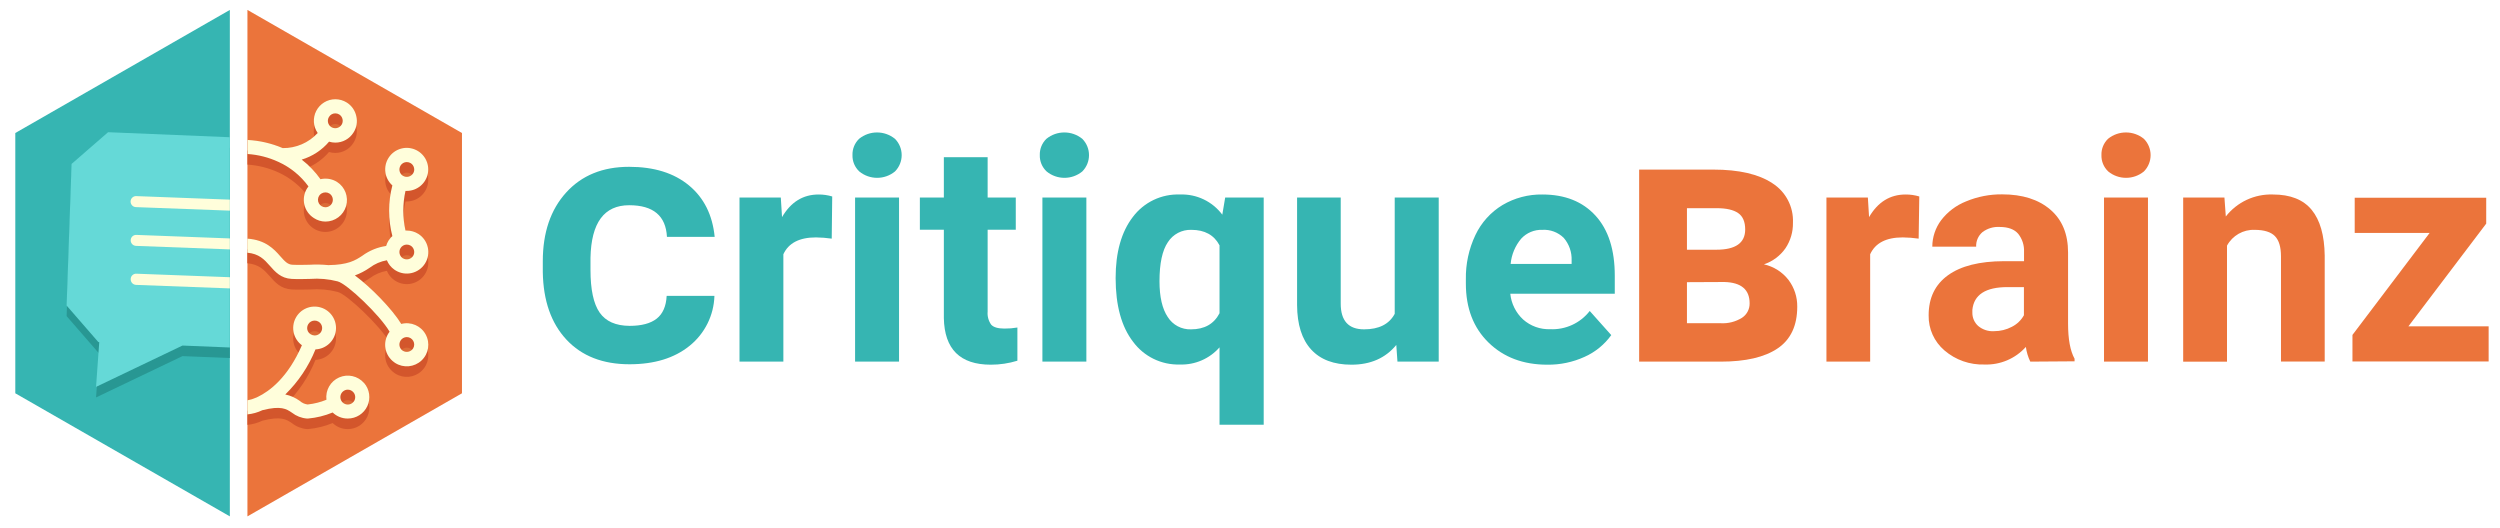
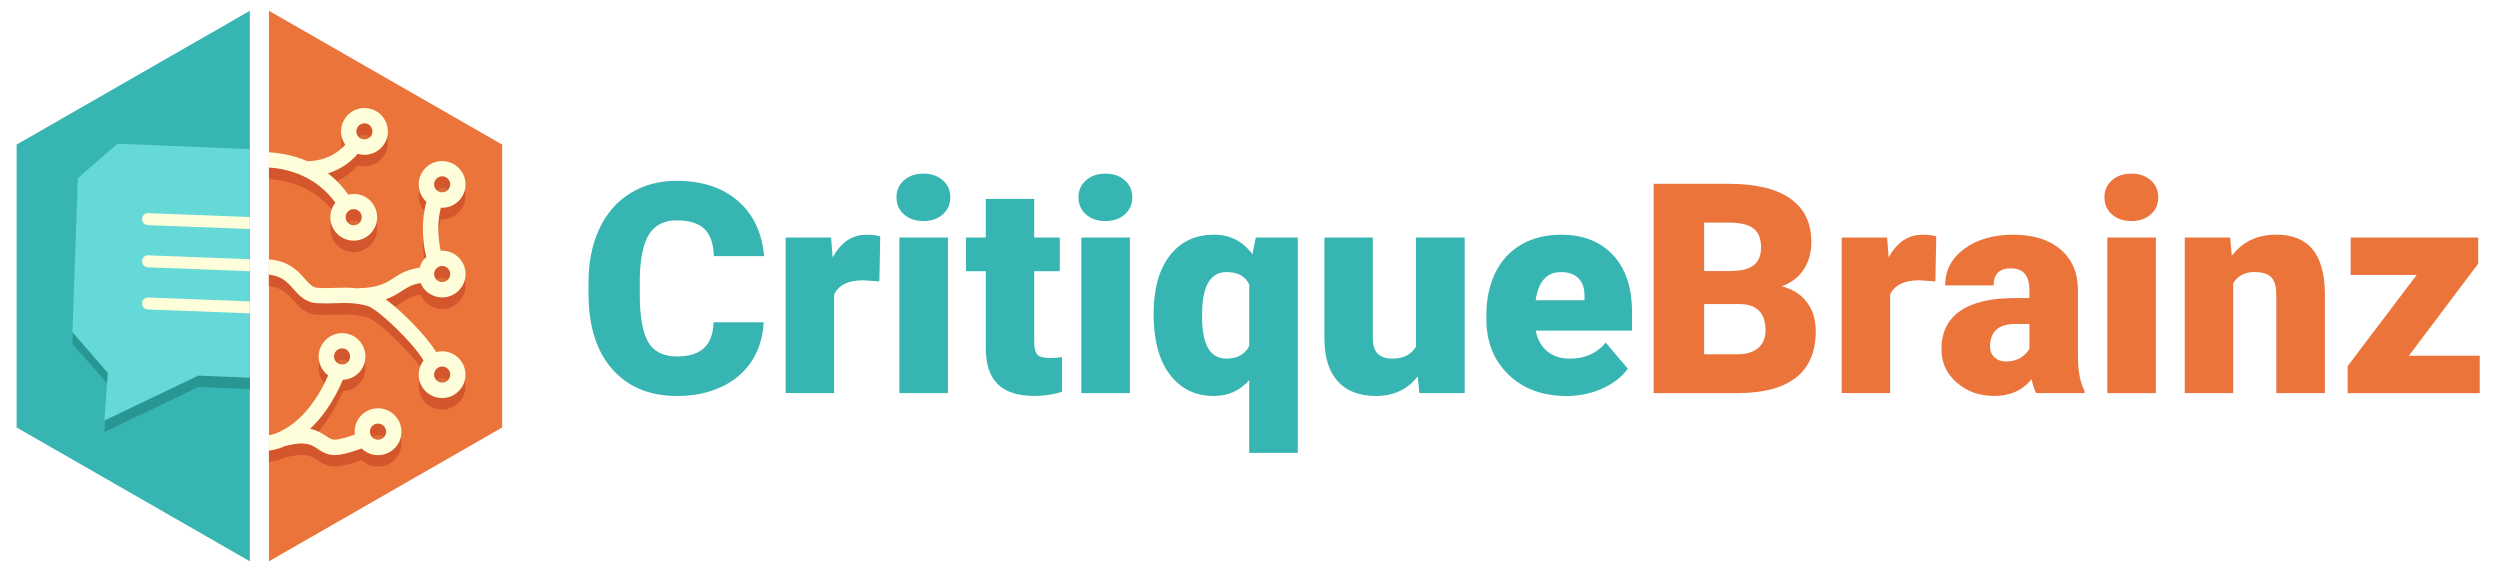
- <svg xmlns="http://www.w3.org/2000/svg" viewBox="0 0 710.81 150">
+ <svg xmlns="http://www.w3.org/2000/svg" viewBox="0 0 653.94 150">
  <defs>
-     <style>.cls-1{isolation:isolate;}.cls-2{fill:#eb743b;}.cls-3{fill:#36b5b2;}.cls-4{fill:#289793;}.cls-5{fill:#65d9d7;}.cls-6{fill:#fffedb;}.cls-7{mix-blend-mode:multiply;opacity:0.07;}.cls-8{fill:#d3562c;}</style>
+     <style>.b{mix-blend-mode:multiply;opacity:.07;}.c{isolation:isolate;}.d{fill:#fffedb;}.e{fill:#289793;}.f{fill:#36b5b2;}.g{fill:#65d9d7;}.h{fill:#d3562c;}.i{fill:#eb743b;}</style>
  </defs>
-   <g class="cls-1">
-     <g id="Layer_1" data-name="Layer 1">
-       <polygon class="cls-2" points="70.35 2.82 70.35 146.82 131.35 111.82 131.35 37.82 70.35 2.82" />
-       <polygon class="cls-3" points="65.35 2.82 4.35 37.82 4.35 111.82 65.35 146.82 65.35 2.82" />
-       <polygon class="cls-4" points="20.35 49.61 18.94 89.88 27.96 100.26 28.22 100.27 27.31 113 51.88 101.25 65.35 101.8 65.35 42.02 30.73 40.59 20.35 49.61" />
-       <polygon class="cls-5" points="20.35 46.61 18.94 86.88 27.96 97.26 28.22 97.27 27.31 110 51.88 98.25 65.35 98.8 65.35 39.02 30.73 37.59 20.35 46.61" />
-       <path class="cls-6" d="M38.73,55.75a1.57,1.57,0,0,0-.06,3.14l26.68,1V56.76l-26.56-1Z" />
-       <path class="cls-6" d="M37.16,68.29a1.57,1.57,0,0,0,1.51,1.62l26.68,1V67.79l-26.56-1A1.54,1.54,0,0,0,37.16,68.29Z" />
-       <path class="cls-6" d="M37.16,79.32A1.59,1.59,0,0,0,38.67,81l26.68,1V78.82l-26.56-1A1.54,1.54,0,0,0,37.16,79.32Z" />
-       <g class="cls-7">
-         <path d="M87.66,94.56a2.08,2.08,0,0,1,1.82-1,2.11,2.11,0,1,1,0,4.22,2.13,2.13,0,0,1-2-1.59A2.13,2.13,0,0,1,87.66,94.56Zm12.6,22.36a2.11,2.11,0,1,1-1.38-3.72,2.11,2.11,0,0,1,2.11,2.28A2.08,2.08,0,0,1,100.26,116.92Z" />
-         <path d="M79.36,48.43l.21,0Z" />
-         <path d="M90.73,58.08a2,2,0,0,1,.68-.66,2.12,2.12,0,0,1,2.24,0,2.12,2.12,0,0,1-1.13,3.91A2.07,2.07,0,0,1,91.39,61,2.13,2.13,0,0,1,90.73,58.08Zm6.38-20.19a2.15,2.15,0,0,1-2.91.66l-.09-.07a2.11,2.11,0,0,1,1.22-3.83,2.16,2.16,0,0,1,1.13.33,2.11,2.11,0,0,1,.65,2.91Z" />
-         <path d="M113.88,49.49a2.1,2.1,0,0,1,1.78-1,2.12,2.12,0,0,1,1.79,3.24,2.15,2.15,0,0,1-2.92.65l-.09-.06A2.11,2.11,0,0,1,113.88,49.49Zm0,23.46a2.1,2.1,0,0,1,1.78-1,2.16,2.16,0,0,1,1.13.33,2.12,2.12,0,0,1,.66,2.91,2.15,2.15,0,0,1-2.92.66l-.09-.07A2.1,2.1,0,0,1,113.88,73Zm0,26.31a2.08,2.08,0,0,1,1.78-1,2.15,2.15,0,0,1,1.13.32,2.11,2.11,0,0,1,.93,1.33,2.07,2.07,0,0,1-.27,1.59,2.15,2.15,0,0,1-2.92.65l-.09-.06A2.11,2.11,0,0,1,113.88,99.26Z" />
-         <path d="M103.53,108.93a6.12,6.12,0,0,0-10.72,4.73A19.62,19.62,0,0,1,87.48,115a4,4,0,0,1-2.22-1,10.7,10.7,0,0,0-4.15-1.84A37.62,37.62,0,0,0,89.7,99.34a6.09,6.09,0,1,0-3.86-1.18c-4,9.22-9.22,13.08-12.57,14.69a2,2,0,0,0-.36.17,10.91,10.91,0,0,1-2.56.8v4a12.63,12.63,0,0,0,4.25-1.19c5.35-1.36,6.84-.35,8.41.71A7.94,7.94,0,0,0,87.27,119h.31a23.61,23.61,0,0,0,7-1.72A6.12,6.12,0,0,0,98.89,119h0a6.11,6.11,0,0,0,4.64-10.1ZM87.66,92.15a2.1,2.1,0,0,1,1.82-1,2,2,0,0,1,1.07.3,2.11,2.11,0,0,1-1.08,3.93,2.17,2.17,0,0,1-1.08-.3,2.09,2.09,0,0,1-1-1.3A2.14,2.14,0,0,1,87.66,92.15Zm12.6,22.36a2.09,2.09,0,0,1-1.37.51,2.11,2.11,0,0,1-1.38-3.71,2.06,2.06,0,0,1,1.37-.52,2.11,2.11,0,0,1,1.61.75,2.07,2.07,0,0,1,.5,1.53A2,2,0,0,1,100.26,114.51Z" />
-         <path d="M79.36,46l.21,0Z" />
-         <path d="M101.3,33a6.06,6.06,0,0,0-2.7-3.85,6.19,6.19,0,0,0-3.27-.94,6.12,6.12,0,0,0-5,9.61,13.35,13.35,0,0,1-9.94,4.29,29.44,29.44,0,0,0-10-2.32v4A24.65,24.65,0,0,1,79.1,46h0a21.58,21.58,0,0,1,8.6,7c-.13.17-.26.35-.38.54A6.14,6.14,0,0,0,89.25,62a6,6,0,0,0,3.27,1,6.12,6.12,0,0,0,3.27-11.3,6.22,6.22,0,0,0-4.67-.75,26,26,0,0,0-5.34-5.57,16.38,16.38,0,0,0,7.78-5.1,6.17,6.17,0,0,0,1.77.27,6.09,6.09,0,0,0,5.17-2.85A6,6,0,0,0,101.3,33ZM90.73,55.67a2.15,2.15,0,0,1,.68-.66,2.17,2.17,0,0,1,1.12-.31,2.09,2.09,0,0,1,1.12.32,2.12,2.12,0,0,1-1.13,3.91,2.13,2.13,0,0,1-1.79-3.26Zm6.38-20.18a2.14,2.14,0,0,1-2.91.65l-.09-.06a2.1,2.1,0,0,1-.56-2.85,2.07,2.07,0,0,1,1.78-1,2.15,2.15,0,0,1,1.13.32,2.11,2.11,0,0,1,.93,1.33A2.08,2.08,0,0,1,97.11,35.49Z" />
-         <path d="M110,74a6,6,0,0,0,2.11,2.65l.28.19a6.12,6.12,0,1,0,6.54-10.35,6.19,6.19,0,0,0-3.27-.94l-.37,0a25.82,25.82,0,0,1,0-11.27l.34,0a6.12,6.12,0,1,0-4.15-1.63l.08.06a28.64,28.64,0,0,0,0,14.42c-.14.13-.29.25-.43.4a6.58,6.58,0,0,0-.63.82,6,6,0,0,0-.71,1.58A15.16,15.16,0,0,0,103,72.72c-2,1.32-4,2.57-9.64,2.66A32.72,32.72,0,0,0,88,75.27c-1.43,0-2.91.1-4.85,0-1.33-.07-2.1-.88-3.46-2.42-1.8-2.06-4.22-4.65-9.37-5v4c3.3.3,4.8,1.89,6.36,3.67s3.18,3.62,6.26,3.78c2.11.12,3.76,0,5.2,0A24.15,24.15,0,0,1,96,80c2.61.64,12.1,9.67,14.77,14.32-.1.14-.22.28-.31.43a6.1,6.1,0,0,0,1.62,8.25l.28.2a6.13,6.13,0,1,0,1.73-11.1c-2.56-4.19-8.65-10.46-13.19-13.79a18.42,18.42,0,0,0,4.21-2.19A11.39,11.39,0,0,1,110,74Zm3.88-26.92a2.08,2.08,0,0,1,1.78-1,2.15,2.15,0,0,1,1.13.32,2.09,2.09,0,0,1,.93,1.33,2,2,0,0,1-.27,1.58,2.14,2.14,0,0,1-2.92.66l-.09-.06A2.11,2.11,0,0,1,113.88,47.09Zm0,23.46a2.08,2.08,0,0,1,1.78-1,2.15,2.15,0,0,1,1.13.32,2.11,2.11,0,0,1,.93,1.33,2.07,2.07,0,0,1-.27,1.59,2.15,2.15,0,0,1-2.92.65l-.09-.06A2.11,2.11,0,0,1,113.88,70.55Zm0,26.3a2.1,2.1,0,0,1,1.78-1,2.12,2.12,0,0,1,1.79,3.24,2.15,2.15,0,0,1-2.92.65l-.09-.06A2.1,2.1,0,0,1,113.88,96.85Z" />
+   <g class="c">
+     <g id="a">
+       <g>
+         <g>
+           <polygon class="i" points="70.35 2.82 70.35 146.82 131.35 111.82 131.35 37.82 70.35 2.82" />
+           <polygon class="f" points="65.35 2.82 4.35 37.82 4.35 111.82 65.35 146.82 65.35 2.82" />
+           <g>
+             <polygon class="e" points="20.35 49.61 18.94 89.88 27.96 100.26 28.22 100.27 27.31 113 51.88 101.25 65.35 101.8 65.35 42.01 30.73 40.59 20.35 49.61" />
+             <polygon class="g" points="20.35 46.61 18.94 86.88 27.96 97.26 28.22 97.27 27.31 110 51.88 98.25 65.35 98.8 65.35 39.01 30.73 37.59 20.35 46.61" />
+           </g>
+           <g>
+             <path class="d" d="M38.73,55.75c-.84,0-1.54,.66-1.57,1.51-.03,.87,.64,1.6,1.51,1.63l26.68,1.02v-3.14l-26.56-1.01s-.04,0-.06,0Z" />
+             <path class="d" d="M37.16,68.29c-.03,.87,.64,1.6,1.51,1.63l26.68,1.02v-3.14l-26.56-1.01c-.9-.05-1.59,.64-1.63,1.51Z" />
+             <path class="d" d="M37.16,79.32c-.03,.87,.64,1.6,1.51,1.63l26.68,1.02v-3.14l-26.56-1.01c-.9-.05-1.59,.64-1.63,1.51Z" />
+           </g>
+           <g>
+             <g class="b">
+               <path d="M87.66,94.56c.39-.64,1.07-1.03,1.82-1.03,.38,0,.75,.1,1.08,.3,1,.6,1.33,1.9,.74,2.9-.38,.65-1.06,1.03-1.82,1.03-.38,0-.75-.1-1.08-.3-.48-.29-.83-.75-.96-1.29-.14-.55-.06-1.12,.23-1.6Zm12.6,22.36c-.49,.42-1.02,.51-1.37,.51-.62,0-1.21-.27-1.61-.73-.76-.88-.65-2.22,.23-2.98,.49-.42,1.02-.51,1.37-.51,.62,0,1.2,.27,1.61,.74,.37,.43,.55,.98,.5,1.54-.04,.56-.3,1.07-.73,1.44Z" />
+               <path d="M79.36,48.43c.07,.02,.14,.03,.21,.05-.07-.01-.14-.03-.21-.05Z" />
+               <path d="M90.73,58.08c.17-.27,.39-.49,.67-.66,.33-.21,.72-.32,1.12-.32s.79,.11,1.12,.32c.99,.63,1.28,1.94,.66,2.92-.39,.62-1.06,.99-1.79,.99-.4,0-.79-.11-1.12-.33-.98-.62-1.28-1.94-.66-2.92Zm6.38-20.19c-.6,.95-1.94,1.27-2.91,.65l-.1-.06c-.91-.65-1.16-1.9-.56-2.85,.39-.61,1.05-.98,1.78-.98,.4,0,.79,.11,1.12,.33,.48,.3,.81,.78,.94,1.33,.12,.55,.03,1.11-.28,1.58Z" />
+               <path d="M113.88,49.49c.39-.61,1.05-.98,1.78-.98,.4,0,.79,.11,1.12,.33,.48,.3,.81,.78,.94,1.33,.12,.55,.02,1.11-.28,1.58-.6,.95-1.94,1.27-2.91,.65l-.09-.06c-.92-.65-1.16-1.9-.56-2.85Zm0,23.46c.39-.61,1.05-.98,1.78-.98,.4,0,.79,.11,1.12,.33,.48,.3,.81,.77,.94,1.33,.12,.55,.02,1.11-.28,1.58-.6,.95-1.94,1.27-2.91,.65l-.09-.06c-.92-.65-1.16-1.9-.56-2.85Zm0,26.3c.39-.61,1.05-.98,1.78-.98,.4,0,.79,.11,1.12,.33,.48,.3,.81,.78,.94,1.33,.12,.55,.02,1.11-.28,1.58-.6,.95-1.94,1.27-2.91,.65l-.09-.06c-.92-.65-1.16-1.9-.56-2.85Z" />
+               <path d="M103.53,108.93c-1.17-1.36-2.86-2.14-4.65-2.14-1.46,0-2.88,.53-3.98,1.48-1.61,1.38-2.33,3.43-2.09,5.4-1.95,.7-4.26,1.37-5.33,1.33-.82-.04-1.3-.35-2.22-.97-1.17-.79-2.42-1.51-4.15-1.85,2.94-2.76,6.01-6.83,8.58-12.83,2.06-.08,3.98-1.19,5.04-2.97,1.72-2.9,.77-6.66-2.12-8.39-.95-.57-2.03-.86-3.13-.86-2.15,0-4.16,1.14-5.26,2.99-.84,1.41-1.08,3.05-.68,4.64,.35,1.39,1.16,2.59,2.3,3.43-4.05,9.22-9.22,13.08-12.57,14.68-.13,.04-.25,.1-.36,.17-1.19,.53-2.05,.7-2.56,.81v4c.28-.03,1.88-.12,4.25-1.19,5.35-1.36,6.84-.35,8.41,.71,1.02,.69,2.29,1.55,4.26,1.66,.1,0,.2,0,.31,0,2.11,0,5.17-1.02,7.02-1.72,1.14,1.12,2.68,1.75,4.29,1.75h0c1.46,0,2.88-.52,3.98-1.48,1.24-1.06,1.99-2.55,2.12-4.18,.12-1.63-.39-3.21-1.46-4.45Zm-15.87-16.78c.39-.64,1.07-1.03,1.82-1.03,.38,0,.75,.1,1.08,.3,1,.6,1.33,1.9,.74,2.9-.38,.65-1.06,1.03-1.82,1.03-.38,0-.75-.1-1.08-.3-.48-.29-.83-.75-.96-1.29-.14-.55-.06-1.12,.23-1.6Zm12.6,22.36c-.49,.42-1.02,.51-1.37,.51-.62,0-1.21-.27-1.61-.73-.76-.88-.65-2.22,.23-2.98,.49-.42,1.02-.51,1.37-.51,.62,0,1.2,.27,1.61,.74,.37,.43,.55,.98,.5,1.54-.04,.56-.3,1.07-.73,1.44Z" />
+               <path d="M79.36,46.03c.07,.02,.14,.03,.21,.05-.07-.01-.14-.03-.21-.05Z" />
+               <path d="M101.3,33.03c-.36-1.6-1.32-2.96-2.71-3.84-.98-.62-2.11-.94-3.26-.94-2.12,0-4.05,1.07-5.17,2.85-1.35,2.14-1.22,4.8,.14,6.76-3.65,4.12-8.71,4.31-9.94,4.29-3.69-1.6-7.23-2.16-10-2.32v4c2.44,.14,5.55,.69,8.75,2.14h.01c3.45,1.57,6.33,3.93,8.61,7.05-.14,.17-.26,.35-.38,.54-1.8,2.85-.94,6.64,1.9,8.44,.98,.62,2.11,.95,3.27,.95,2.11,0,4.05-1.07,5.18-2.85,1.81-2.85,.95-6.64-1.91-8.45-1.38-.87-3.09-1.11-4.67-.75-1.54-2.15-3.32-4.02-5.34-5.57,2.52-.78,5.4-2.27,7.78-5.1,.57,.17,1.17,.27,1.77,.27,2.12,0,4.05-1.07,5.17-2.85,.88-1.38,1.16-3.01,.8-4.6Zm-10.57,22.65c.17-.27,.39-.49,.67-.66,.33-.21,.72-.32,1.12-.32s.79,.11,1.12,.32c.99,.63,1.28,1.94,.66,2.92-.39,.62-1.06,.99-1.79,.99-.4,0-.79-.11-1.12-.33-.98-.62-1.28-1.94-.66-2.92Zm6.38-20.19c-.6,.95-1.94,1.27-2.91,.65l-.1-.06c-.91-.65-1.16-1.9-.56-2.85,.39-.61,1.05-.98,1.78-.98,.4,0,.79,.11,1.12,.33,.48,.3,.81,.78,.94,1.33,.12,.55,.03,1.11-.28,1.58Z" />
+               <path d="M110,74.01c.42,1.04,1.14,1.96,2.11,2.65,.07,.05,.15,.11,.28,.19,.98,.62,2.11,.95,3.27,.95,2.12,0,4.05-1.07,5.17-2.85,.88-1.38,1.16-3.01,.8-4.6-.36-1.6-1.32-2.96-2.71-3.84-.98-.62-2.11-.94-3.27-.94-.12,0-.25,0-.38,.02-.71-3.16-.92-7.77,.04-11.26,.11,.01,.22,.02,.34,.02,2.12,0,4.05-1.07,5.17-2.85,.88-1.38,1.16-3.01,.8-4.6-.36-1.6-1.32-2.96-2.71-3.84-.98-.62-2.11-.94-3.27-.94-2.11,0-4.05,1.07-5.17,2.85-1.6,2.53-1.12,5.8,1.02,7.76,.02,.02,.05,.04,.07,.06-1.35,4.52-1.15,10.32-.04,14.42-.14,.13-.29,.25-.43,.4-.23,.25-.45,.53-.63,.82-.32,.5-.55,1.03-.71,1.58-3.37,.49-5.2,1.67-6.82,2.73-2.04,1.32-3.96,2.57-9.64,2.67-1.96-.23-3.55-.18-5.29-.12-1.43,.05-2.91,.11-4.85,0-1.33-.07-2.1-.88-3.46-2.42-1.8-2.05-4.22-4.65-9.37-5.02v4c3.29,.3,4.8,1.89,6.36,3.67,1.49,1.69,3.17,3.62,6.26,3.78,2.12,.11,3.76,.05,5.21,0,2.49-.09,4.45-.16,7.86,.68,2.61,.64,12.1,9.67,14.77,14.32-.11,.14-.22,.28-.31,.43-1.74,2.75-1.03,6.38,1.62,8.25,.07,.05,.15,.1,.28,.19,.98,.62,2.11,.95,3.27,.95,2.12,0,4.05-1.07,5.17-2.85,.88-1.37,1.16-3.01,.8-4.6-.36-1.6-1.32-2.96-2.71-3.84-.98-.62-2.11-.94-3.27-.94-.53,0-1.05,.07-1.54,.2-2.56-4.19-8.65-10.46-13.19-13.79,1.81-.63,3.05-1.43,4.21-2.19,1.43-.93,2.61-1.69,4.86-2.07Zm3.88-26.92c.39-.61,1.05-.98,1.78-.98,.4,0,.79,.11,1.12,.33,.48,.3,.81,.78,.94,1.33,.12,.55,.02,1.11-.28,1.58-.6,.95-1.94,1.27-2.91,.65l-.09-.06c-.92-.65-1.16-1.9-.56-2.85Zm0,23.46c.39-.61,1.05-.98,1.78-.98,.4,0,.79,.11,1.12,.33,.48,.3,.81,.77,.94,1.33,.12,.55,.02,1.11-.28,1.58-.6,.95-1.94,1.27-2.91,.65l-.09-.06c-.92-.65-1.16-1.9-.56-2.85Zm0,26.3c.39-.61,1.05-.98,1.78-.98,.4,0,.79,.11,1.12,.33,.48,.3,.81,.78,.94,1.33,.12,.55,.02,1.11-.28,1.58-.6,.95-1.94,1.27-2.91,.65l-.09-.06c-.92-.65-1.16-1.9-.56-2.85Z" />
+             </g>
+             <g>
+               <g>
+                 <path class="h" d="M103.53,111.93c-1.17-1.36-2.86-2.14-4.65-2.14-1.46,0-2.88,.53-3.98,1.48-1.61,1.38-2.33,3.43-2.09,5.4-1.95,.7-4.26,1.37-5.33,1.33-.82-.04-1.3-.35-2.22-.97-1.17-.79-2.42-1.51-4.15-1.85,2.94-2.76,6.01-6.83,8.58-12.83,2.06-.08,3.98-1.19,5.04-2.97,1.72-2.9,.77-6.66-2.12-8.39-.95-.57-2.03-.86-3.13-.86-2.15,0-4.16,1.14-5.26,2.99-.84,1.41-1.08,3.05-.68,4.64,.35,1.39,1.16,2.59,2.3,3.43-4.05,9.22-9.22,13.08-12.57,14.68-.13,.04-.25,.1-.36,.17-1.19,.53-2.05,.7-2.56,.81v4c.28-.03,1.88-.12,4.25-1.19,5.35-1.36,6.84-.35,8.41,.71,1.02,.69,2.29,1.55,4.26,1.66,.1,0,.2,0,.31,0,2.11,0,5.17-1.02,7.02-1.72,1.14,1.12,2.68,1.75,4.29,1.75h0c1.46,0,2.88-.52,3.98-1.48,1.24-1.06,1.99-2.55,2.12-4.18,.12-1.63-.39-3.21-1.46-4.45Zm-15.87-16.78c.39-.64,1.07-1.03,1.82-1.03,.38,0,.75,.1,1.08,.3,1,.6,1.33,1.9,.74,2.9-.38,.65-1.06,1.03-1.82,1.03-.38,0-.75-.1-1.08-.3-.48-.29-.83-.75-.96-1.29-.14-.55-.06-1.12,.23-1.6Zm12.6,22.36c-.49,.42-1.02,.51-1.37,.51-.62,0-1.21-.27-1.61-.73-.76-.88-.65-2.22,.23-2.98,.49-.42,1.02-.51,1.37-.51,.62,0,1.2,.27,1.61,.74,.37,.43,.55,.98,.5,1.54-.04,.56-.3,1.07-.73,1.44Z" />
+                 <path d="M79.36,48.43c.07,.02,.14,.03,.21,.05-.07-.01-.14-.03-.21-.05Z" />
+                 <path class="h" d="M101.3,36.03c-.36-1.6-1.32-2.96-2.71-3.84-.98-.62-2.11-.94-3.26-.94-2.12,0-4.05,1.07-5.17,2.85-1.35,2.14-1.22,4.8,.14,6.76-3.65,4.12-8.71,4.31-9.94,4.29-3.69-1.6-7.23-2.16-10-2.32v4c2.44,.14,5.55,.69,8.75,2.14h.01c3.45,1.57,6.33,3.93,8.61,7.05-.14,.17-.26,.35-.38,.54-1.8,2.85-.94,6.64,1.9,8.44,.98,.62,2.11,.95,3.27,.95,2.11,0,4.05-1.07,5.18-2.85,1.81-2.85,.95-6.64-1.91-8.45-1.38-.87-3.09-1.11-4.67-.75-1.54-2.15-3.32-4.02-5.34-5.57,2.52-.78,5.4-2.27,7.78-5.1,.57,.17,1.17,.27,1.77,.27,2.12,0,4.05-1.07,5.17-2.85,.88-1.38,1.16-3.01,.8-4.6Zm-10.57,22.65c.17-.27,.39-.49,.67-.66,.33-.21,.72-.32,1.12-.32s.79,.11,1.12,.32c.99,.63,1.28,1.94,.66,2.92-.39,.62-1.06,.99-1.79,.99-.4,0-.79-.11-1.12-.33-.98-.62-1.28-1.94-.66-2.92Zm6.38-20.19c-.6,.95-1.94,1.27-2.91,.65l-.1-.06c-.91-.65-1.16-1.9-.56-2.85,.39-.61,1.05-.98,1.78-.98,.4,0,.79,.11,1.12,.33,.48,.3,.81,.78,.94,1.33,.12,.55,.03,1.11-.28,1.58Z" />
+                 <path class="h" d="M110,77.01c.42,1.04,1.14,1.96,2.11,2.65,.07,.05,.15,.11,.28,.19,.98,.62,2.11,.95,3.27,.95,2.12,0,4.05-1.07,5.17-2.85,.88-1.38,1.16-3.01,.8-4.6-.36-1.6-1.32-2.96-2.71-3.84-.98-.62-2.11-.94-3.27-.94-.12,0-.25,0-.38,.02-.71-3.16-.92-7.77,.04-11.26,.11,.01,.22,.02,.34,.02,2.12,0,4.05-1.07,5.17-2.85,.88-1.38,1.16-3.01,.8-4.6-.36-1.6-1.32-2.96-2.71-3.84-.98-.62-2.11-.94-3.27-.94-2.11,0-4.05,1.07-5.17,2.85-1.6,2.53-1.12,5.8,1.02,7.76,.02,.02,.05,.04,.07,.06-1.35,4.52-1.15,10.32-.04,14.42-.14,.13-.29,.25-.43,.4-.23,.25-.45,.53-.63,.82-.32,.5-.55,1.03-.71,1.58-3.37,.49-5.2,1.67-6.82,2.73-2.04,1.32-3.96,2.57-9.64,2.67-1.96-.23-3.55-.18-5.29-.12-1.43,.05-2.91,.11-4.85,0-1.33-.07-2.1-.88-3.46-2.42-1.8-2.05-4.22-4.65-9.37-5.02v4c3.29,.3,4.8,1.89,6.36,3.67,1.49,1.69,3.17,3.62,6.26,3.78,2.12,.11,3.76,.05,5.21,0,2.49-.09,4.45-.16,7.86,.68,2.61,.64,12.1,9.67,14.77,14.32-.11,.14-.22,.28-.31,.43-1.74,2.75-1.03,6.38,1.62,8.25,.07,.05,.15,.1,.28,.19,.98,.62,2.11,.95,3.27,.95,2.12,0,4.05-1.07,5.17-2.85,.88-1.37,1.16-3.01,.8-4.6-.36-1.6-1.32-2.96-2.71-3.84-.98-.62-2.11-.94-3.27-.94-.53,0-1.05,.07-1.54,.2-2.56-4.19-8.65-10.46-13.19-13.79,1.81-.63,3.05-1.43,4.21-2.19,1.43-.93,2.61-1.69,4.86-2.07Zm3.88-26.92c.39-.61,1.05-.98,1.78-.98,.4,0,.79,.11,1.12,.33,.48,.3,.81,.78,.94,1.33,.12,.55,.02,1.11-.28,1.58-.6,.95-1.94,1.27-2.91,.65l-.09-.06c-.92-.65-1.16-1.9-.56-2.85Zm0,23.46c.39-.61,1.05-.98,1.78-.98,.4,0,.79,.11,1.12,.33,.48,.3,.81,.77,.94,1.33,.12,.55,.02,1.11-.28,1.58-.6,.95-1.94,1.27-2.91,.65l-.09-.06c-.92-.65-1.16-1.9-.56-2.85Zm0,26.3c.39-.61,1.05-.98,1.78-.98,.4,0,.79,.11,1.12,.33,.48,.3,.81,.78,.94,1.33,.12,.55,.02,1.11-.28,1.58-.6,.95-1.94,1.27-2.91,.65l-.09-.06c-.92-.65-1.16-1.9-.56-2.85Z" />
+               </g>
+               <g>
+                 <path class="d" d="M103.53,108.93c-1.17-1.36-2.86-2.14-4.65-2.14-1.46,0-2.88,.53-3.98,1.48-1.61,1.38-2.33,3.43-2.09,5.4-1.95,.7-4.26,1.37-5.33,1.33-.82-.04-1.3-.35-2.22-.97-1.17-.79-2.42-1.51-4.15-1.85,2.94-2.76,6.01-6.83,8.58-12.83,2.06-.08,3.98-1.19,5.04-2.97,1.72-2.9,.77-6.66-2.12-8.39-.95-.57-2.03-.86-3.13-.86-2.15,0-4.16,1.14-5.26,2.99-.84,1.41-1.08,3.05-.68,4.64,.35,1.39,1.16,2.59,2.3,3.43-4.05,9.22-9.22,13.08-12.57,14.68-.13,.04-.25,.1-.36,.17-1.19,.53-2.05,.7-2.56,.81v4c.28-.03,1.88-.12,4.25-1.19,5.35-1.36,6.84-.35,8.41,.71,1.02,.69,2.29,1.55,4.26,1.66,.1,0,.2,0,.31,0,2.11,0,5.17-1.02,7.02-1.72,1.14,1.12,2.68,1.75,4.29,1.75h0c1.46,0,2.88-.52,3.98-1.48,1.24-1.06,1.99-2.55,2.12-4.18,.12-1.63-.39-3.21-1.46-4.45Zm-15.87-16.78c.39-.64,1.07-1.03,1.82-1.03,.38,0,.75,.1,1.08,.3,1,.6,1.33,1.9,.74,2.9-.38,.65-1.06,1.03-1.82,1.03-.38,0-.75-.1-1.08-.3-.48-.29-.83-.75-.96-1.29-.14-.55-.06-1.12,.23-1.6Zm12.6,22.36c-.49,.42-1.02,.51-1.37,.51-.62,0-1.21-.27-1.61-.73-.76-.88-.65-2.22,.23-2.98,.49-.42,1.02-.51,1.37-.51,.62,0,1.2,.27,1.61,.74,.37,.43,.55,.98,.5,1.54-.04,.56-.3,1.07-.73,1.44Z" />
+                 <path class="d" d="M79.36,46.03c.07,.02,.14,.03,.21,.05-.07-.01-.14-.03-.21-.05Z" />
+                 <path class="d" d="M101.3,33.03c-.36-1.6-1.32-2.96-2.71-3.84-.98-.62-2.11-.94-3.26-.94-2.12,0-4.05,1.07-5.17,2.85-1.35,2.14-1.22,4.8,.14,6.76-3.65,4.12-8.71,4.31-9.94,4.29-3.69-1.6-7.23-2.16-10-2.32v4c2.44,.14,5.55,.69,8.75,2.14h.01c3.45,1.57,6.33,3.93,8.61,7.05-.14,.17-.26,.35-.38,.54-1.8,2.85-.94,6.64,1.9,8.44,.98,.62,2.11,.95,3.27,.95,2.11,0,4.05-1.07,5.18-2.85,1.81-2.85,.95-6.64-1.91-8.45-1.38-.87-3.09-1.11-4.67-.75-1.54-2.15-3.32-4.02-5.34-5.57,2.52-.78,5.4-2.27,7.78-5.1,.57,.17,1.17,.27,1.77,.27,2.12,0,4.05-1.07,5.17-2.85,.88-1.38,1.16-3.01,.8-4.6Zm-10.57,22.65c.17-.27,.39-.49,.67-.66,.33-.21,.72-.32,1.12-.32s.79,.11,1.12,.32c.99,.63,1.28,1.94,.66,2.92-.39,.62-1.06,.99-1.79,.99-.4,0-.79-.11-1.12-.33-.98-.62-1.28-1.94-.66-2.92Zm6.38-20.19c-.6,.95-1.94,1.27-2.91,.65l-.1-.06c-.91-.65-1.16-1.9-.56-2.85,.39-.61,1.05-.98,1.78-.98,.4,0,.79,.11,1.12,.33,.48,.3,.81,.78,.94,1.33,.12,.55,.03,1.11-.28,1.58Z" />
+                 <path class="d" d="M110,74.01c.42,1.04,1.14,1.96,2.11,2.65,.07,.05,.15,.11,.28,.19,.98,.62,2.11,.95,3.27,.95,2.12,0,4.05-1.07,5.17-2.85,.88-1.38,1.16-3.01,.8-4.6-.36-1.6-1.32-2.96-2.71-3.84-.98-.62-2.11-.94-3.27-.94-.12,0-.25,0-.38,.02-.71-3.16-.92-7.77,.04-11.26,.11,.01,.22,.02,.34,.02,2.12,0,4.05-1.07,5.17-2.85,.88-1.38,1.16-3.01,.8-4.6-.36-1.6-1.32-2.96-2.71-3.84-.98-.62-2.11-.94-3.27-.94-2.11,0-4.05,1.07-5.17,2.85-1.6,2.53-1.12,5.8,1.02,7.76,.02,.02,.05,.04,.07,.06-1.35,4.52-1.15,10.32-.04,14.42-.14,.13-.29,.25-.43,.4-.23,.25-.45,.53-.63,.82-.32,.5-.55,1.03-.71,1.58-3.37,.49-5.2,1.67-6.82,2.73-2.04,1.32-3.96,2.57-9.64,2.67-1.96-.23-3.55-.18-5.29-.12-1.43,.05-2.91,.11-4.85,0-1.33-.07-2.1-.88-3.46-2.42-1.8-2.05-4.22-4.65-9.37-5.02v4c3.29,.3,4.8,1.89,6.36,3.67,1.49,1.69,3.17,3.62,6.26,3.78,2.12,.11,3.76,.05,5.21,0,2.49-.09,4.45-.16,7.86,.68,2.61,.64,12.1,9.67,14.77,14.32-.11,.14-.22,.28-.31,.43-1.74,2.75-1.03,6.38,1.62,8.25,.07,.05,.15,.1,.28,.19,.98,.62,2.11,.95,3.27,.95,2.12,0,4.05-1.07,5.17-2.85,.88-1.37,1.16-3.01,.8-4.6-.36-1.6-1.32-2.96-2.71-3.84-.98-.62-2.11-.94-3.27-.94-.53,0-1.05,.07-1.54,.2-2.56-4.19-8.65-10.46-13.19-13.79,1.81-.63,3.05-1.43,4.21-2.19,1.43-.93,2.61-1.69,4.86-2.07Zm3.88-26.92c.39-.61,1.05-.98,1.78-.98,.4,0,.79,.11,1.12,.33,.48,.3,.81,.78,.94,1.33,.12,.55,.02,1.11-.28,1.58-.6,.95-1.94,1.27-2.91,.65l-.09-.06c-.92-.65-1.16-1.9-.56-2.85Zm0,23.46c.39-.61,1.05-.98,1.78-.98,.4,0,.79,.11,1.12,.33,.48,.3,.81,.77,.94,1.33,.12,.55,.02,1.11-.28,1.58-.6,.95-1.94,1.27-2.91,.65l-.09-.06c-.92-.65-1.16-1.9-.56-2.85Zm0,26.3c.39-.61,1.05-.98,1.78-.98,.4,0,.79,.11,1.12,.33,.48,.3,.81,.78,.94,1.33,.12,.55,.02,1.11-.28,1.58-.6,.95-1.94,1.27-2.91,.65l-.09-.06c-.92-.65-1.16-1.9-.56-2.85Z" />
+               </g>
+             </g>
+           </g>
+         </g>
+         <g>
+           <path class="f" d="M199.76,84.29c-.18,3.81-1.2,7.17-3.08,10.09s-4.52,5.18-7.91,6.79c-3.4,1.6-7.28,2.41-11.64,2.41-7.19,0-12.86-2.34-16.99-7.03-4.14-4.69-6.2-11.3-6.2-19.85v-2.71c0-5.36,.93-10.06,2.8-14.08,1.87-4.02,4.55-7.13,8.06-9.32,3.51-2.19,7.57-3.29,12.18-3.29,6.64,0,11.98,1.75,16.02,5.24,4.04,3.5,6.33,8.32,6.88,14.46h-13.16c-.1-3.33-.94-5.73-2.52-7.18-1.58-1.45-3.99-2.18-7.22-2.18s-5.69,1.23-7.22,3.68c-1.53,2.46-2.33,6.38-2.41,11.77v3.87c0,5.84,.73,10.01,2.2,12.52,1.47,2.51,3.99,3.76,7.58,3.76,3.03,0,5.35-.71,6.96-2.14,1.6-1.43,2.46-3.7,2.56-6.8h13.12Z" />
+           <path class="f" d="M230.02,73.61l-4.17-.3c-3.99,0-6.54,1.25-7.67,3.76v25.75h-12.67V62.14h11.88l.41,5.23c2.13-3.98,5.1-5.98,8.91-5.98,1.35,0,2.53,.15,3.54,.45l-.23,11.77Z" />
+           <path class="f" d="M234.5,51.62c0-1.82,.65-3.3,1.96-4.46,1.3-1.16,3-1.74,5.08-1.74s3.77,.58,5.08,1.74c1.3,1.16,1.96,2.65,1.96,4.46s-.65,3.3-1.96,4.46c-1.3,1.16-3,1.74-5.08,1.74s-3.77-.58-5.08-1.74c-1.3-1.16-1.96-2.65-1.96-4.46Zm13.46,51.21h-12.71V62.14h12.71v40.68Z" />
+           <path class="f" d="M270.52,52.03v10.11h6.69v8.8h-6.69v18.61c0,1.53,.28,2.59,.83,3.2,.55,.6,1.64,.9,3.27,.9,1.25,0,2.31-.08,3.16-.23v9.06c-2.28,.73-4.66,1.09-7.14,1.09-4.36,0-7.58-1.03-9.66-3.08-2.08-2.05-3.12-5.18-3.12-9.36v-20.19h-5.19v-8.8h5.19v-10.11h12.67Z" />
+           <path class="f" d="M282.1,51.62c0-1.82,.65-3.3,1.96-4.46,1.3-1.16,3-1.74,5.08-1.74s3.77,.58,5.08,1.74c1.3,1.16,1.96,2.65,1.96,4.46s-.65,3.3-1.96,4.46c-1.3,1.16-3,1.74-5.08,1.74s-3.77-.58-5.08-1.74c-1.3-1.16-1.96-2.65-1.96-4.46Zm13.46,51.21h-12.71V62.14h12.71v40.68Z" />
+           <path class="f" d="M301.76,82.07c0-6.47,1.4-11.53,4.21-15.19,2.81-3.66,6.68-5.49,11.62-5.49,4.16,0,7.5,1.71,10,5.11l.9-4.36h10.98v56.32h-12.71v-19.02c-2.43,2.76-5.51,4.14-9.25,4.14-4.81,0-8.64-1.86-11.49-5.58-2.85-3.72-4.27-9.03-4.27-15.92Zm12.67,.79c0,7.29,2.11,10.94,6.32,10.94,2.91,0,4.91-1.1,6.02-3.31v-16.09c-1.05-2.16-3.03-3.23-5.94-3.23-3.94,0-6.05,3.15-6.35,9.44l-.04,2.26Z" />
+           <path class="f" d="M370.87,98.42c-2.68,3.43-6.3,5.15-10.87,5.15s-7.84-1.3-10.13-3.89c-2.29-2.59-3.44-6.32-3.44-11.18v-26.36h12.67v26.43c0,3.48,1.69,5.23,5.08,5.23,2.91,0,4.98-1.04,6.2-3.12v-28.54h12.75v40.68h-11.88l-.38-4.4Z" />
+           <path class="f" d="M409.74,103.58c-6.24,0-11.29-1.86-15.15-5.58-3.86-3.72-5.79-8.57-5.79-14.53v-1.05c0-4.16,.77-7.83,2.31-11.02,1.54-3.18,3.79-5.65,6.75-7.39,2.96-1.74,6.47-2.61,10.53-2.61,5.71,0,10.23,1.77,13.54,5.32s4.96,8.49,4.96,14.83v4.92h-25.19c.45,2.28,1.44,4.07,2.97,5.38,1.53,1.3,3.51,1.96,5.94,1.96,4.01,0,7.14-1.4,9.4-4.21l5.79,6.84c-1.58,2.18-3.82,3.92-6.71,5.21-2.89,1.29-6.01,1.94-9.34,1.94Zm-1.43-32.41c-3.71,0-5.92,2.46-6.62,7.37h12.78v-.98c.05-2.03-.46-3.6-1.54-4.72-1.08-1.12-2.62-1.67-4.62-1.67Z" />
+           <path class="i" d="M432.56,102.82V48.08h19.66c7.04,0,12.4,1.29,16.07,3.87,3.67,2.58,5.51,6.33,5.51,11.24,0,2.83-.65,5.25-1.96,7.26-1.3,2-3.22,3.48-5.75,4.44,2.86,.75,5.05,2.16,6.58,4.21,1.53,2.06,2.29,4.56,2.29,7.52,0,5.36-1.7,9.39-5.09,12.09-3.4,2.7-8.43,4.07-15.1,4.12h-22.22Zm13.2-31.92h6.88c2.88-.03,4.94-.55,6.17-1.58,1.23-1.03,1.84-2.55,1.84-4.56,0-2.31-.66-3.98-1.99-5-1.33-1.02-3.47-1.53-6.43-1.53h-6.47v12.67Zm0,8.65v13.12h8.65c2.38,0,4.21-.54,5.49-1.64,1.28-1.09,1.92-2.62,1.92-4.61,0-4.56-2.27-6.86-6.8-6.88h-9.25Z" />
+           <path class="i" d="M506.25,73.61l-4.17-.3c-3.99,0-6.54,1.25-7.67,3.76v25.75h-12.67V62.14h11.88l.41,5.23c2.13-3.98,5.1-5.98,8.91-5.98,1.35,0,2.53,.15,3.54,.45l-.23,11.77Z" />
+           <path class="i" d="M532.61,102.82c-.45-.83-.85-2.04-1.2-3.65-2.33,2.93-5.59,4.4-9.78,4.4-3.83,0-7.09-1.16-9.78-3.48-2.68-2.32-4.02-5.23-4.02-8.74,0-4.41,1.63-7.75,4.89-10,3.26-2.26,8-3.38,14.21-3.38h3.91v-2.15c0-3.75-1.62-5.63-4.85-5.63-3.01,0-4.51,1.49-4.51,4.46h-12.67c0-3.93,1.67-7.12,5.02-9.58,3.35-2.45,7.61-3.68,12.8-3.68s9.29,1.27,12.29,3.8c3.01,2.53,4.55,6,4.62,10.41v18.01c.05,3.73,.63,6.59,1.73,8.57v.64h-12.67Zm-7.93-8.27c1.58,0,2.89-.34,3.93-1.02,1.04-.68,1.79-1.44,2.24-2.29v-6.5h-3.68c-4.41,0-6.62,1.98-6.62,5.94,0,1.15,.39,2.09,1.17,2.8,.78,.71,1.77,1.07,2.97,1.07Z" />
+           <path class="i" d="M550.47,51.62c0-1.82,.65-3.3,1.96-4.46,1.3-1.16,3-1.74,5.08-1.74s3.77,.58,5.08,1.74c1.3,1.16,1.96,2.65,1.96,4.46s-.65,3.3-1.96,4.46c-1.3,1.16-3,1.74-5.08,1.74s-3.77-.58-5.08-1.74c-1.3-1.16-1.96-2.65-1.96-4.46Zm13.46,51.21h-12.71V62.14h12.71v40.68Z" />
+           <path class="i" d="M583.37,62.14l.41,4.77c2.81-3.68,6.68-5.53,11.62-5.53,4.24,0,7.4,1.27,9.49,3.8,2.09,2.53,3.18,6.34,3.25,11.43v26.21h-12.71v-25.68c0-2.05-.41-3.56-1.24-4.53-.83-.96-2.33-1.45-4.51-1.45-2.48,0-4.32,.98-5.53,2.93v28.72h-12.67V62.14h11.88Z" />
+           <path class="i" d="M630.1,93.05h18.54v9.78h-34.55v-7.07l18.05-23.84h-17.26v-9.78h33.35v6.84l-18.12,24.06Z" />
+         </g>
      </g>
-       <path class="cls-8" d="M103.53,111.93a6.12,6.12,0,0,0-10.72,4.73A19.62,19.62,0,0,1,87.48,118a4,4,0,0,1-2.22-1,10.7,10.7,0,0,0-4.15-1.84,37.62,37.62,0,0,0,8.59-12.84,6.09,6.09,0,1,0-3.86-1.18c-4,9.22-9.22,13.08-12.57,14.69a2,2,0,0,0-.36.17,10.91,10.91,0,0,1-2.56.8v4a12.63,12.63,0,0,0,4.25-1.19c5.35-1.36,6.84-.35,8.41.71A7.94,7.94,0,0,0,87.27,122h.31a23.61,23.61,0,0,0,7-1.72A6.12,6.12,0,0,0,98.89,122h0a6.11,6.11,0,0,0,4.64-10.1ZM87.66,95.15a2.1,2.1,0,0,1,1.82-1,2,2,0,0,1,1.07.3,2.11,2.11,0,0,1-1.08,3.93,2.17,2.17,0,0,1-1.08-.3,2.09,2.09,0,0,1-1-1.3A2.14,2.14,0,0,1,87.66,95.15Zm12.6,22.36a2.09,2.09,0,0,1-1.37.51,2.11,2.11,0,0,1-1.38-3.71,2.06,2.06,0,0,1,1.37-.52,2.11,2.11,0,0,1,1.61.75,2.07,2.07,0,0,1,.5,1.53A2,2,0,0,1,100.26,117.51Z" />
-       <path d="M79.36,48.43l.21,0Z" />
-       <path class="cls-8" d="M101.3,36a6,6,0,0,0-2.7-3.84,6.12,6.12,0,0,0-8.3,8.66,13.27,13.27,0,0,1-9.94,4.29,29.17,29.17,0,0,0-10-2.31v4A24.91,24.91,0,0,1,79.1,49h0a21.67,21.67,0,0,1,8.6,7l-.38.54a6.13,6.13,0,1,0,8.45-1.91,6.22,6.22,0,0,0-4.67-.75,26,26,0,0,0-5.34-5.57,16.43,16.43,0,0,0,7.78-5.09,6.16,6.16,0,0,0,1.77.26,6.06,6.06,0,0,0,5.17-2.85A6,6,0,0,0,101.3,36ZM90.73,58.68a2,2,0,0,1,.68-.66,2.12,2.12,0,0,1,2.24,0,2.12,2.12,0,0,1-1.13,3.91,2.07,2.07,0,0,1-1.13-.33A2.13,2.13,0,0,1,90.73,58.68Zm6.38-20.19a2.14,2.14,0,0,1-2.91.65l-.09-.06a2.11,2.11,0,0,1,1.22-3.83,2.11,2.11,0,0,1,1.78,3.24Z" />
-       <path class="cls-8" d="M110,77a6,6,0,0,0,2.11,2.65l.28.19a6.12,6.12,0,1,0,6.54-10.35,6.19,6.19,0,0,0-3.27-.94l-.37,0a25.82,25.82,0,0,1,0-11.27l.34,0a6.12,6.12,0,1,0-4.15-1.63l.08.06a28.64,28.64,0,0,0,0,14.42c-.14.13-.29.25-.43.4a6.58,6.58,0,0,0-.63.82,6,6,0,0,0-.71,1.58A15.16,15.16,0,0,0,103,75.72c-2,1.32-4,2.57-9.64,2.66A32.72,32.72,0,0,0,88,78.27c-1.43,0-2.91.1-4.85,0-1.33-.07-2.1-.88-3.46-2.42-1.8-2.06-4.22-4.65-9.37-5v4c3.3.3,4.8,1.89,6.36,3.67s3.18,3.62,6.26,3.78c2.11.12,3.76,0,5.2,0A24.15,24.15,0,0,1,96,83c2.61.64,12.1,9.67,14.77,14.32-.1.14-.22.28-.31.43a6.1,6.1,0,0,0,1.62,8.25l.28.2a6.13,6.13,0,1,0,1.73-11.1c-2.56-4.19-8.65-10.46-13.19-13.79a18.42,18.42,0,0,0,4.21-2.19A11.39,11.39,0,0,1,110,77Zm3.88-26.92a2.08,2.08,0,0,1,1.78-1,2.15,2.15,0,0,1,1.13.32,2.09,2.09,0,0,1,.93,1.33,2,2,0,0,1-.27,1.58,2.14,2.14,0,0,1-2.92.66l-.09-.06A2.11,2.11,0,0,1,113.88,50.09Zm0,23.46a2.08,2.08,0,0,1,1.78-1,2.15,2.15,0,0,1,1.13.32,2.11,2.11,0,0,1,.93,1.33,2.07,2.07,0,0,1-.27,1.59,2.15,2.15,0,0,1-2.92.65l-.09-.06A2.11,2.11,0,0,1,113.88,73.55Zm0,26.3a2.1,2.1,0,0,1,1.78-1,2.12,2.12,0,0,1,1.79,3.24,2.15,2.15,0,0,1-2.92.65l-.09-.06A2.1,2.1,0,0,1,113.88,99.85Z" />
-       <path class="cls-6" d="M103.53,108.93a6.12,6.12,0,0,0-10.72,4.73A19.62,19.62,0,0,1,87.48,115a4,4,0,0,1-2.22-1,10.7,10.7,0,0,0-4.15-1.84A37.62,37.62,0,0,0,89.7,99.34a6.09,6.09,0,1,0-3.86-1.18c-4,9.22-9.22,13.08-12.57,14.69a2,2,0,0,0-.36.17,10.91,10.91,0,0,1-2.56.8v4a12.63,12.63,0,0,0,4.25-1.19c5.35-1.36,6.84-.35,8.41.71A7.94,7.94,0,0,0,87.27,119h.31a23.61,23.61,0,0,0,7-1.72A6.12,6.12,0,0,0,98.89,119h0a6.11,6.11,0,0,0,4.64-10.1ZM87.66,92.15a2.1,2.1,0,0,1,1.82-1,2,2,0,0,1,1.07.3,2.11,2.11,0,0,1-1.08,3.93,2.17,2.17,0,0,1-1.08-.3,2.09,2.09,0,0,1-1-1.3A2.14,2.14,0,0,1,87.66,92.15Zm12.6,22.36a2.09,2.09,0,0,1-1.37.51,2.11,2.11,0,0,1-1.38-3.71,2.06,2.06,0,0,1,1.37-.52,2.11,2.11,0,0,1,1.61.75,2.07,2.07,0,0,1,.5,1.53A2,2,0,0,1,100.26,114.51Z" />
-       <path class="cls-6" d="M79.36,46l.21,0Z" />
-       <path class="cls-6" d="M101.3,33a6.06,6.06,0,0,0-2.7-3.85,6.19,6.19,0,0,0-3.27-.94,6.12,6.12,0,0,0-5,9.61,13.35,13.35,0,0,1-9.94,4.29,29.44,29.44,0,0,0-10-2.32v4A24.65,24.65,0,0,1,79.1,46h0a21.58,21.58,0,0,1,8.6,7c-.13.17-.26.35-.38.54A6.14,6.14,0,0,0,89.25,62a6,6,0,0,0,3.27,1,6.12,6.12,0,0,0,3.27-11.3,6.22,6.22,0,0,0-4.67-.75,26,26,0,0,0-5.34-5.57,16.38,16.38,0,0,0,7.78-5.1,6.17,6.17,0,0,0,1.77.27,6.09,6.09,0,0,0,5.17-2.85A6,6,0,0,0,101.3,33ZM90.73,55.67a2.15,2.15,0,0,1,.68-.66,2.17,2.17,0,0,1,1.12-.31,2.09,2.09,0,0,1,1.12.32,2.12,2.12,0,0,1-1.13,3.91,2.13,2.13,0,0,1-1.79-3.26Zm6.38-20.18a2.14,2.14,0,0,1-2.91.65l-.09-.06a2.1,2.1,0,0,1-.56-2.85,2.07,2.07,0,0,1,1.78-1,2.15,2.15,0,0,1,1.13.32,2.11,2.11,0,0,1,.93,1.33A2.08,2.08,0,0,1,97.11,35.49Z" />
-       <path class="cls-6" d="M110,74a6,6,0,0,0,2.11,2.65l.28.19a6.12,6.12,0,1,0,6.54-10.35,6.19,6.19,0,0,0-3.27-.94l-.37,0a25.82,25.82,0,0,1,0-11.27l.34,0a6.12,6.12,0,1,0-4.15-1.63l.08.06a28.64,28.64,0,0,0,0,14.42c-.14.13-.29.25-.43.4a6.58,6.58,0,0,0-.63.82,6,6,0,0,0-.71,1.58A15.16,15.16,0,0,0,103,72.72c-2,1.32-4,2.57-9.64,2.66A32.72,32.72,0,0,0,88,75.27c-1.43,0-2.91.1-4.85,0-1.33-.07-2.1-.88-3.46-2.42-1.8-2.06-4.22-4.65-9.37-5v4c3.3.3,4.8,1.89,6.36,3.67s3.18,3.62,6.26,3.78c2.11.12,3.76,0,5.2,0A24.15,24.15,0,0,1,96,80c2.61.64,12.1,9.67,14.77,14.32-.1.14-.22.28-.31.43a6.1,6.1,0,0,0,1.62,8.25l.28.2a6.13,6.13,0,1,0,1.73-11.1c-2.56-4.19-8.65-10.46-13.19-13.79a18.42,18.42,0,0,0,4.21-2.19A11.39,11.39,0,0,1,110,74Zm3.88-26.92a2.08,2.08,0,0,1,1.78-1,2.15,2.15,0,0,1,1.13.32,2.09,2.09,0,0,1,.93,1.33,2,2,0,0,1-.27,1.58,2.14,2.14,0,0,1-2.92.66l-.09-.06A2.11,2.11,0,0,1,113.88,47.09Zm0,23.46a2.08,2.08,0,0,1,1.78-1,2.15,2.15,0,0,1,1.13.32,2.11,2.11,0,0,1,.93,1.33,2.07,2.07,0,0,1-.27,1.59,2.15,2.15,0,0,1-2.92.65l-.09-.06A2.11,2.11,0,0,1,113.88,70.55Zm0,26.3a2.1,2.1,0,0,1,1.78-1,2.12,2.12,0,0,1,1.79,3.24,2.15,2.15,0,0,1-2.92.65l-.09-.06A2.1,2.1,0,0,1,113.88,96.85Z" />
-       <path class="cls-3" d="M203.13,84.12a18.94,18.94,0,0,1-7.06,14.2q-6.48,5.25-17.08,5.25-11.4,0-17.93-7t-6.73-19.19v-3.1q0-12.22,6.64-19.54t17.92-7.31q10.61,0,17,5.29t7.31,14.63H189.63q-.47-9-10.74-9-10.68,0-11,14.93v3.46q0,8.39,2.6,12.13T179,92.65q5.1,0,7.71-2.05t2.84-6.48Z" />
-       <path class="cls-3" d="M236.48,67.85A34,34,0,0,0,232,67.5q-7.06,0-9.27,4.79v30.53H210.26V56.16H222l.35,5.57q3.75-6.43,10.39-6.43a13.19,13.19,0,0,1,3.88.56Z" />
-       <path class="cls-3" d="M242.38,44.09a6.16,6.16,0,0,1,1.88-4.62,8.09,8.09,0,0,1,10.2,0,6.59,6.59,0,0,1,0,9.28,8,8,0,0,1-10.14,0A6.12,6.12,0,0,1,242.38,44.09Zm13.24,58.73h-12.5V56.16h12.5Z" />
-       <path class="cls-3" d="M280.81,44.69V56.16h8v9.15h-8V88.59a5.57,5.57,0,0,0,1,3.71c.66.75,1.93,1.12,3.79,1.12a20,20,0,0,0,3.67-.3v9.44a25.57,25.57,0,0,1-7.55,1.13q-13.11,0-13.36-13.24V65.31h-6.82V56.16h6.82V44.69Z" />
-       <path class="cls-3" d="M295.64,44.09a6.16,6.16,0,0,1,1.88-4.62,8.09,8.09,0,0,1,10.2,0,6.59,6.59,0,0,1,0,9.28,8,8,0,0,1-10.14,0A6.12,6.12,0,0,1,295.64,44.09Zm13.24,58.73h-12.5V56.16h12.5Z" />
-       <path class="cls-3" d="M317.2,79.06q0-11,4.9-17.38a16,16,0,0,1,13.43-6.38,14.32,14.32,0,0,1,12,5.74l.82-4.88h10.95v64.6H346.74v-22a14.35,14.35,0,0,1-11.29,4.88,15.91,15.91,0,0,1-13.29-6.47Q317.21,90.76,317.2,79.06Zm12.47.89q0,6.69,2.35,10.19a7.52,7.52,0,0,0,6.62,3.5q5.73,0,8.1-4.58V69.75q-2.33-4.4-8-4.4a7.62,7.62,0,0,0-6.68,3.5Q329.67,72.35,329.67,80Z" />
-       <path class="cls-3" d="M397,98.08q-4.61,5.61-12.76,5.61-7.5,0-11.45-4.32t-4-12.63V56.16H381.2V86.34q0,7.3,6.64,7.3,6.35,0,8.71-4.41V56.16h12.51v46.66H397.33Z" />
-       <path class="cls-3" d="M439.93,103.69q-10.26,0-16.71-6.3t-6.44-16.78v-1.2a28.17,28.17,0,0,1,2.71-12.57,19.92,19.92,0,0,1,7.7-8.54,21.59,21.59,0,0,1,11.36-3q9.58,0,15.08,6t5.49,17.12v5.09H429.41a11.57,11.57,0,0,0,3.65,7.33,11,11,0,0,0,7.69,2.76A13.46,13.46,0,0,0,452,88.42l6.12,6.86a18.74,18.74,0,0,1-7.59,6.18A24.74,24.74,0,0,1,439.93,103.69Zm-1.42-38.34a7.78,7.78,0,0,0-6,2.51,13,13,0,0,0-3,7.19h17.34v-1a9.29,9.29,0,0,0-2.25-6.43A8,8,0,0,0,438.51,65.35Z" />
-       <path class="cls-2" d="M466.05,102.82V48.22h21.09q10.92,0,16.78,3.87a12.64,12.64,0,0,1,5.86,11.24,12.59,12.59,0,0,1-2.13,7.26,12.21,12.21,0,0,1-6.12,4.57,12.16,12.16,0,0,1,7,4.45A12.32,12.32,0,0,1,511,87.19q0,8.1-5.58,11.87t-16.21,3.76ZM479.64,71H488q8.19,0,8.2-5.74,0-3.3-2-4.68t-6.07-1.39h-8.49Zm0,9.23V91.9h9.57a10.34,10.34,0,0,0,6.09-1.55,4.81,4.81,0,0,0,2.16-4.1q0-5.88-7.18-6.07Z" />
-       <path class="cls-2" d="M545.52,67.85A33.84,33.84,0,0,0,541,67.5q-7.08,0-9.27,4.79v30.53H519.3V56.16h11.78l.34,5.57q3.75-6.43,10.39-6.43a13.25,13.25,0,0,1,3.89.56Z" />
-       <path class="cls-2" d="M577.26,102.82A14,14,0,0,1,576,98.64a15.09,15.09,0,0,1-11.77,5,16.62,16.62,0,0,1-11.37-4,12.78,12.78,0,0,1-4.5-10q0-7.41,5.5-11.38t15.89-4h5.73V71.64a7.66,7.66,0,0,0-1.66-5.17q-1.65-1.93-5.24-1.94A7.38,7.38,0,0,0,563.66,66a5.12,5.12,0,0,0-1.79,4.14H549.4a12.61,12.61,0,0,1,2.5-7.51A16.65,16.65,0,0,1,559,57.26a25.89,25.89,0,0,1,10.26-2q8.63,0,13.69,4.33T588,71.82V92q0,6.64,1.85,10v.73ZM567,94.16A10.73,10.73,0,0,0,572,92.93a8.05,8.05,0,0,0,3.45-3.3v-8h-4.66q-9.35,0-10,6.47l0,.73a5,5,0,0,0,1.64,3.84A6.39,6.39,0,0,0,567,94.16Z" />
-       <path class="cls-2" d="M597.49,44.09a6.15,6.15,0,0,1,1.87-4.62,8.09,8.09,0,0,1,10.2,0,6.59,6.59,0,0,1,0,9.28,8,8,0,0,1-10.14,0A6.15,6.15,0,0,1,597.49,44.09Zm13.23,58.73h-12.5V56.16h12.5Z" />
-       <path class="cls-2" d="M632.46,56.16l.39,5.39a16.3,16.3,0,0,1,13.41-6.25q7.41,0,11,4.36t3.71,13v30.14H648.54V72.91q0-4-1.72-5.77t-5.74-1.79a8.59,8.59,0,0,0-7.89,4.49v33H620.73V56.16Z" />
-       <path class="cls-2" d="M684.77,92.78h22.81v10H668.86V95.23l21.94-29H669.5v-10h37.39v7.35Z" />
    </g>
  </g>
</svg>
